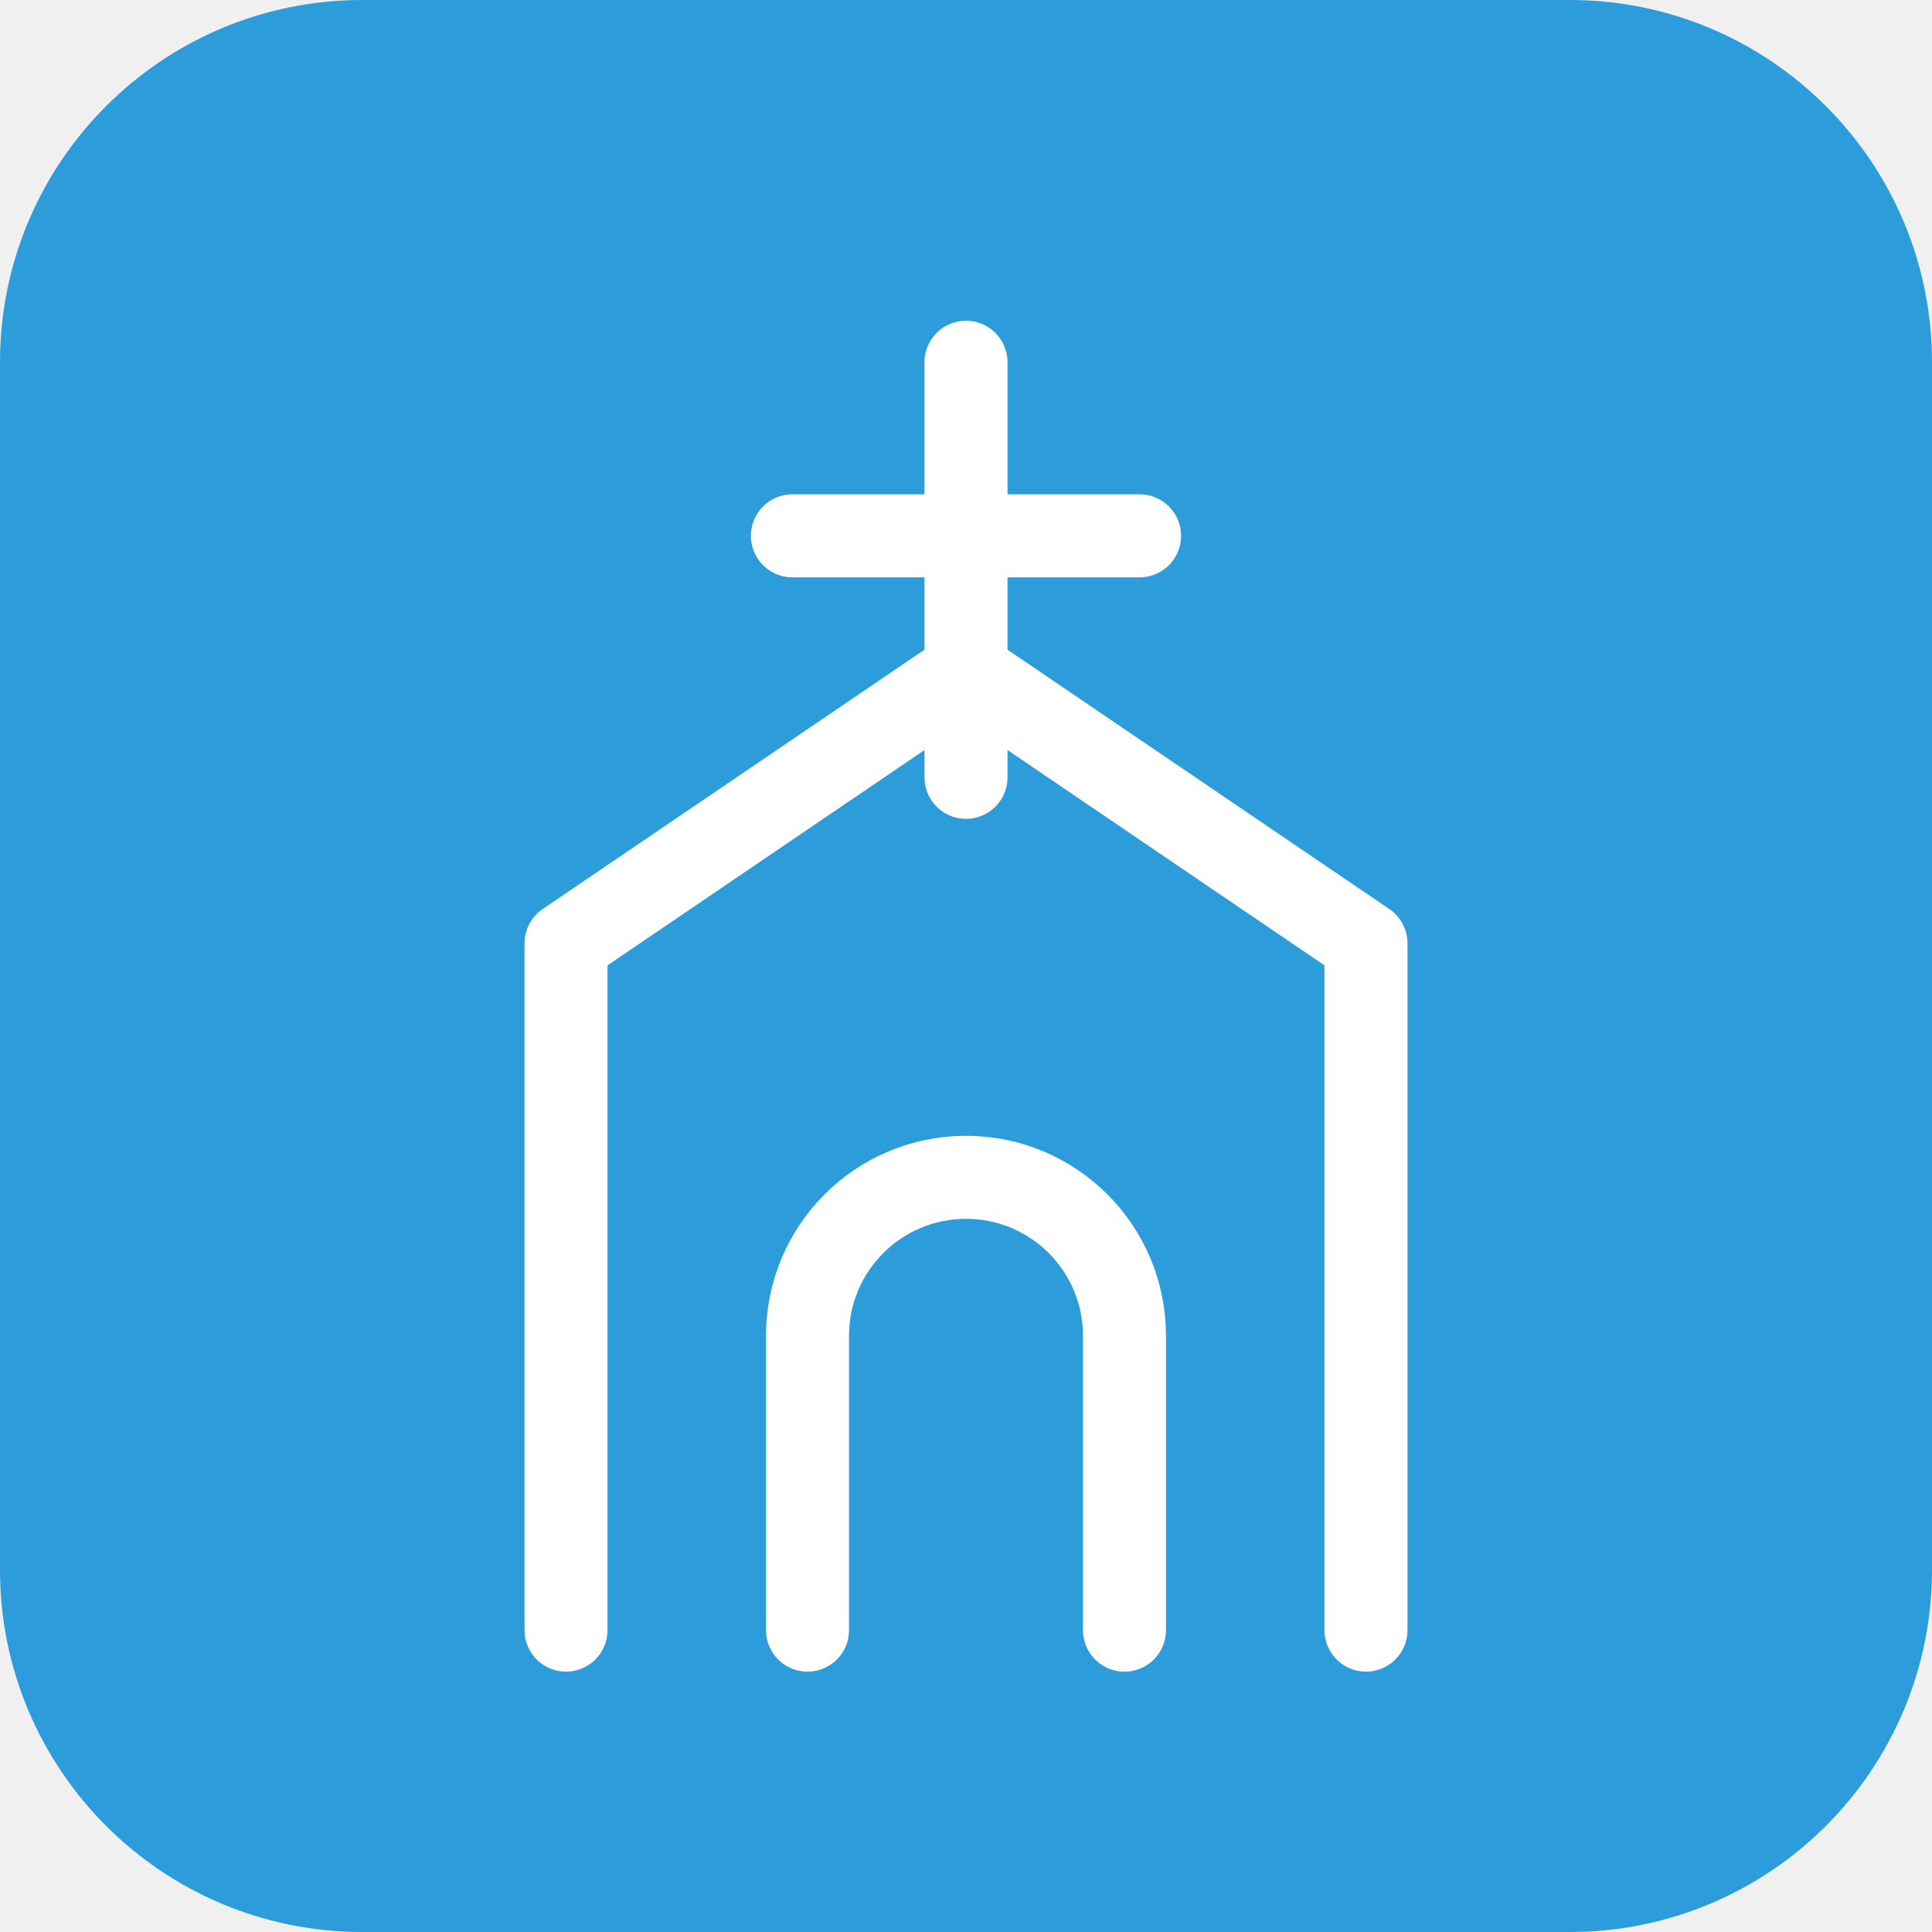
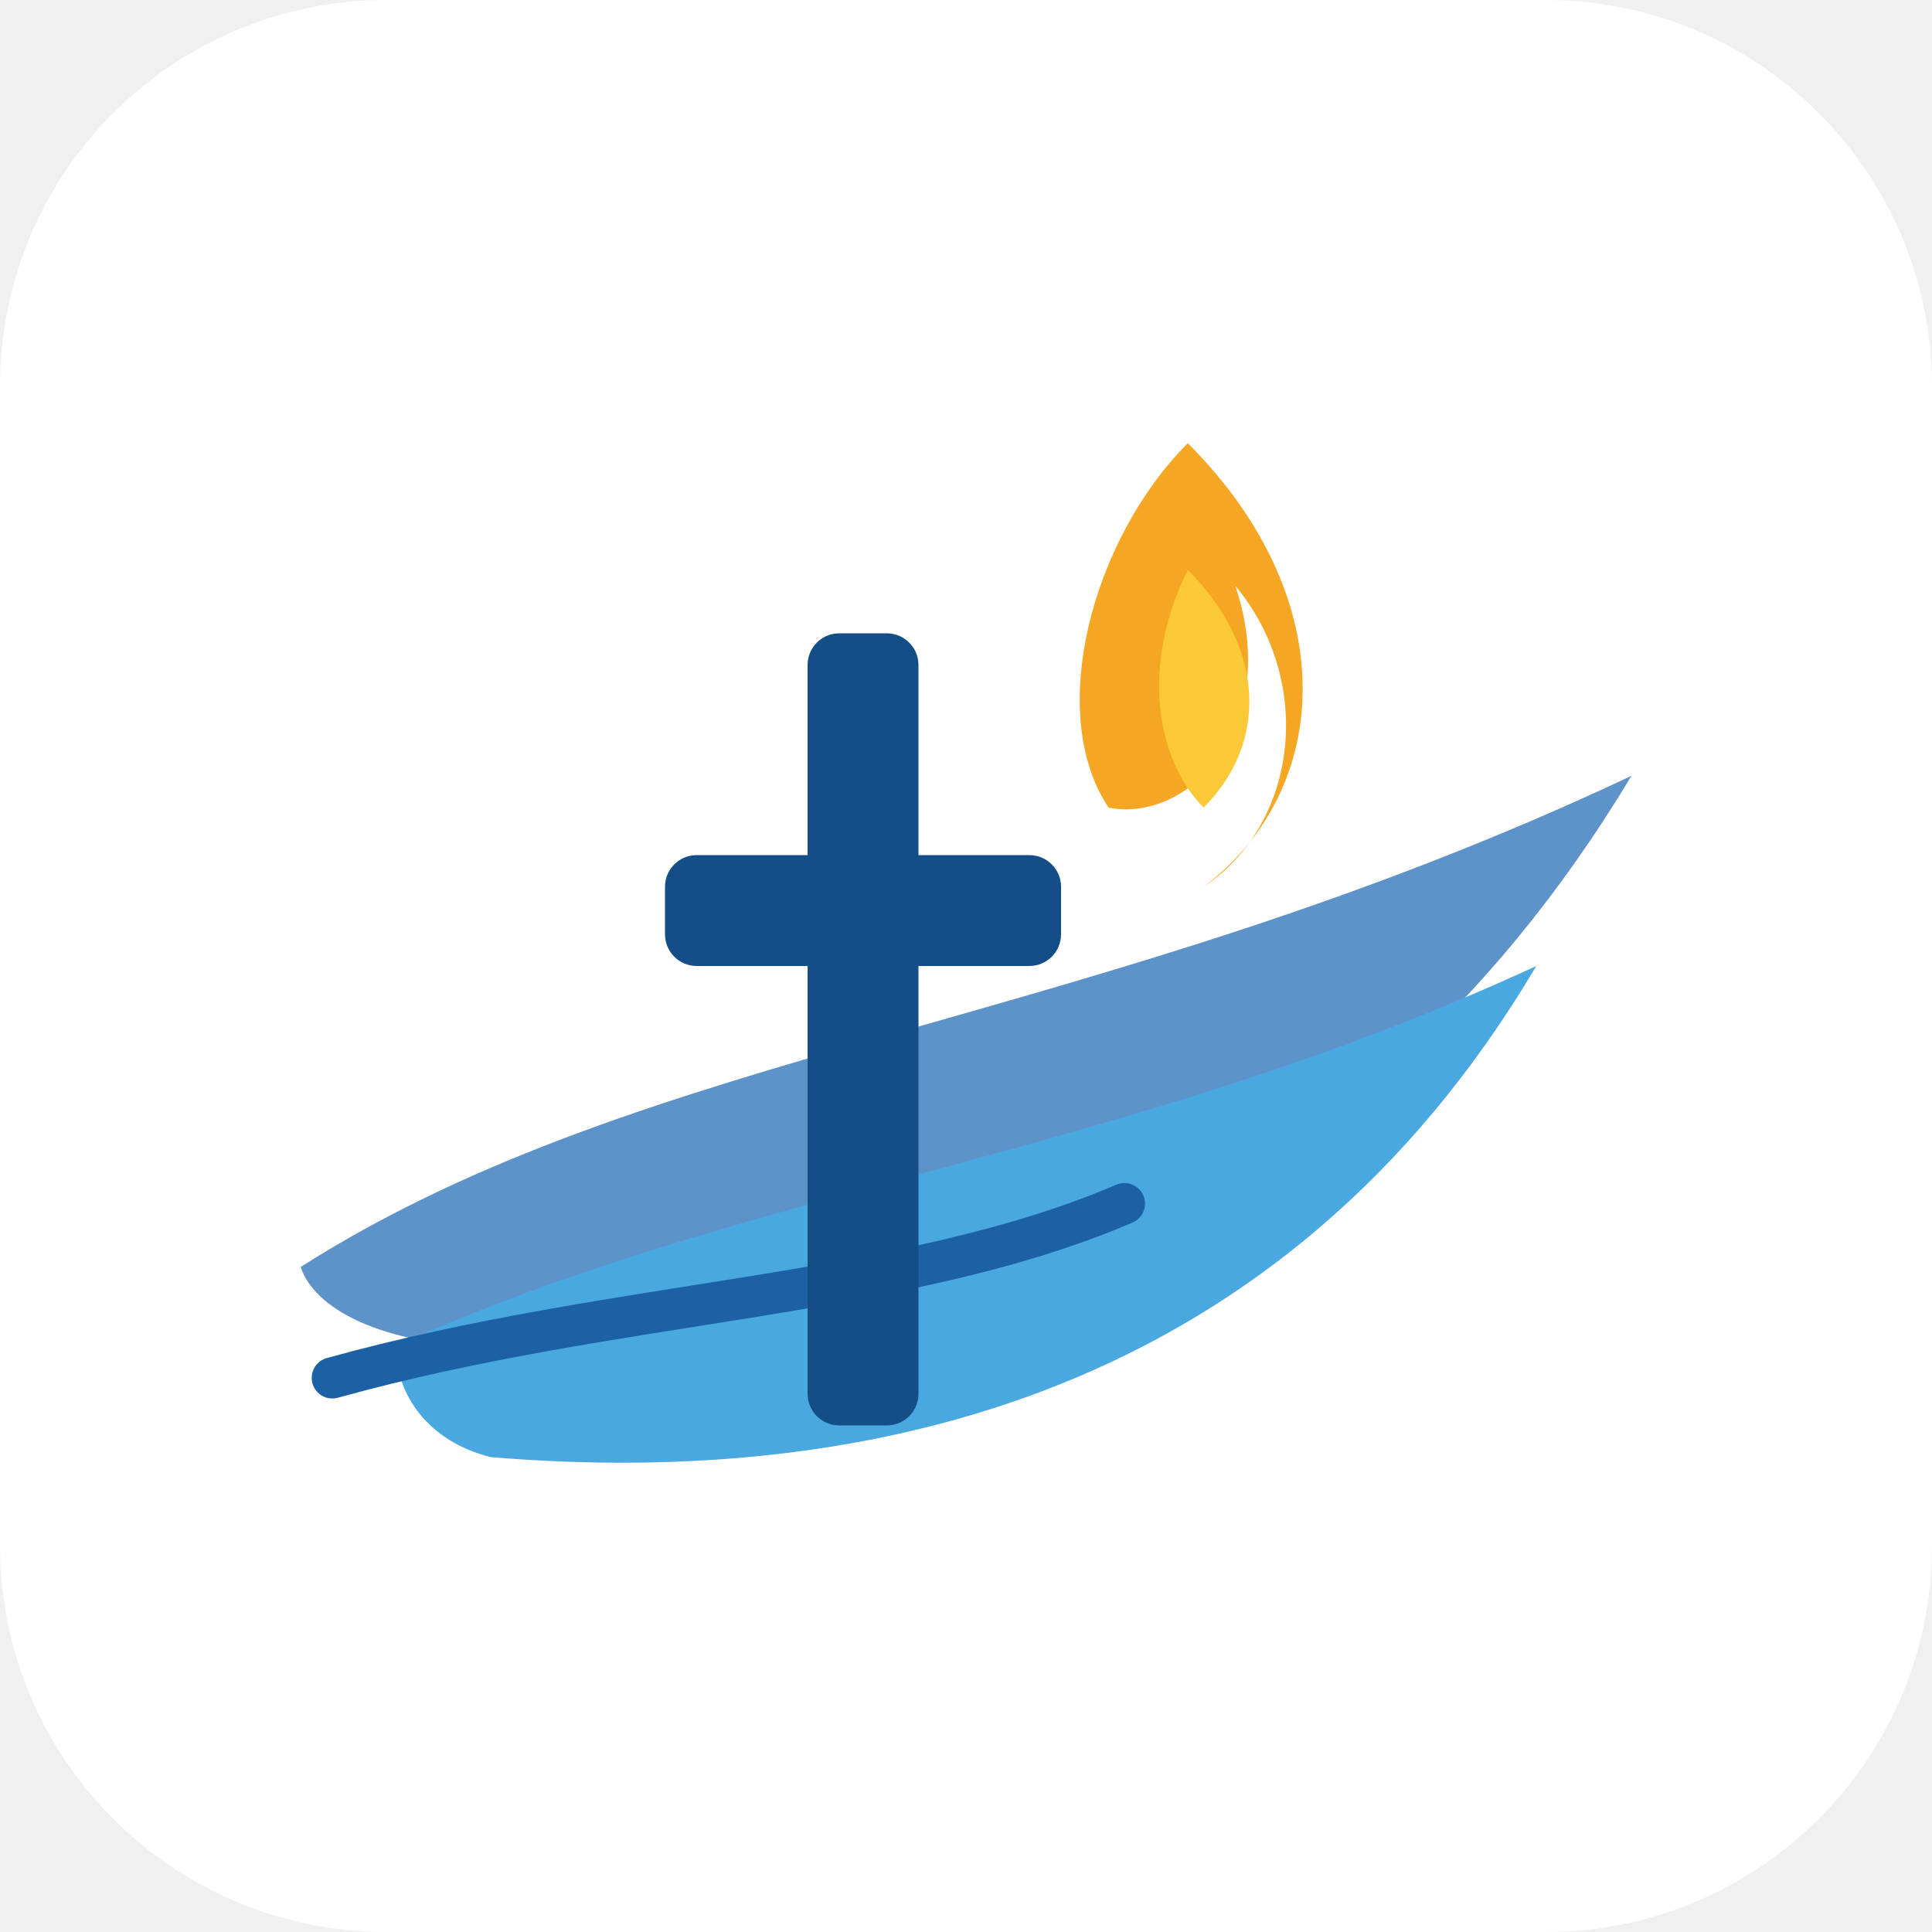
- <svg xmlns="http://www.w3.org/2000/svg" viewBox="0 0 512 512" width="512" height="512">
-   <rect width="512" height="512" rx="96" fill="#2D9CDB" />
-   <g fill="none" stroke="#ffffff" stroke-width="22" stroke-linecap="round" stroke-linejoin="round">
-     <path d="M256 96v110M210 142h92" />
-     <path d="M150 432V250l106-72 106 72v182" />
-     <path d="M214 432v-78a42 42 0 0 1 84 0v78" />
+ <svg xmlns="http://www.w3.org/2000/svg" viewBox="0 0 100 100" width="512" height="512">
+   <rect width="100" height="100" rx="20" fill="#ffffff" />
+   <g transform="translate(50 50) scale(0.82) translate(-50 -45)">
+     <path d="M8 64 C 30 50, 58 49, 92 33 C 74 63, 46 71, 20 69 C 14 69, 9 67, 8 64 Z" fill="#5E93C9" />
+     <path d="M14 69 C 36 59, 60 57, 86 45 C 70 72, 44 78, 20 76 C 16 75, 14 72, 14 69 Z" fill="#4AA8E0" />
+     <path d="M10 71 C 28 66, 46 66, 60 60" stroke="#1C61A6" stroke-width="2.6" stroke-linecap="round" fill="none" />
+     <rect x="40" y="24" width="7" height="50" rx="2" fill="#154E86" />
+     <rect x="31" y="38" width="25" height="7" rx="2" fill="#154E86" />
+     <path d="M64 12 C 74 22, 73 34, 65 40 C 71 36, 72 27, 67 21 C 70 30, 64 36, 59 35 C 55 29, 58 18, 64 12 Z" fill="#F5A623" />
+     <path d="M64 20 C 69 25, 69 31, 65 35 C 62 32, 61 26, 64 20 Z" fill="#FBC838" />
  </g>
</svg>
